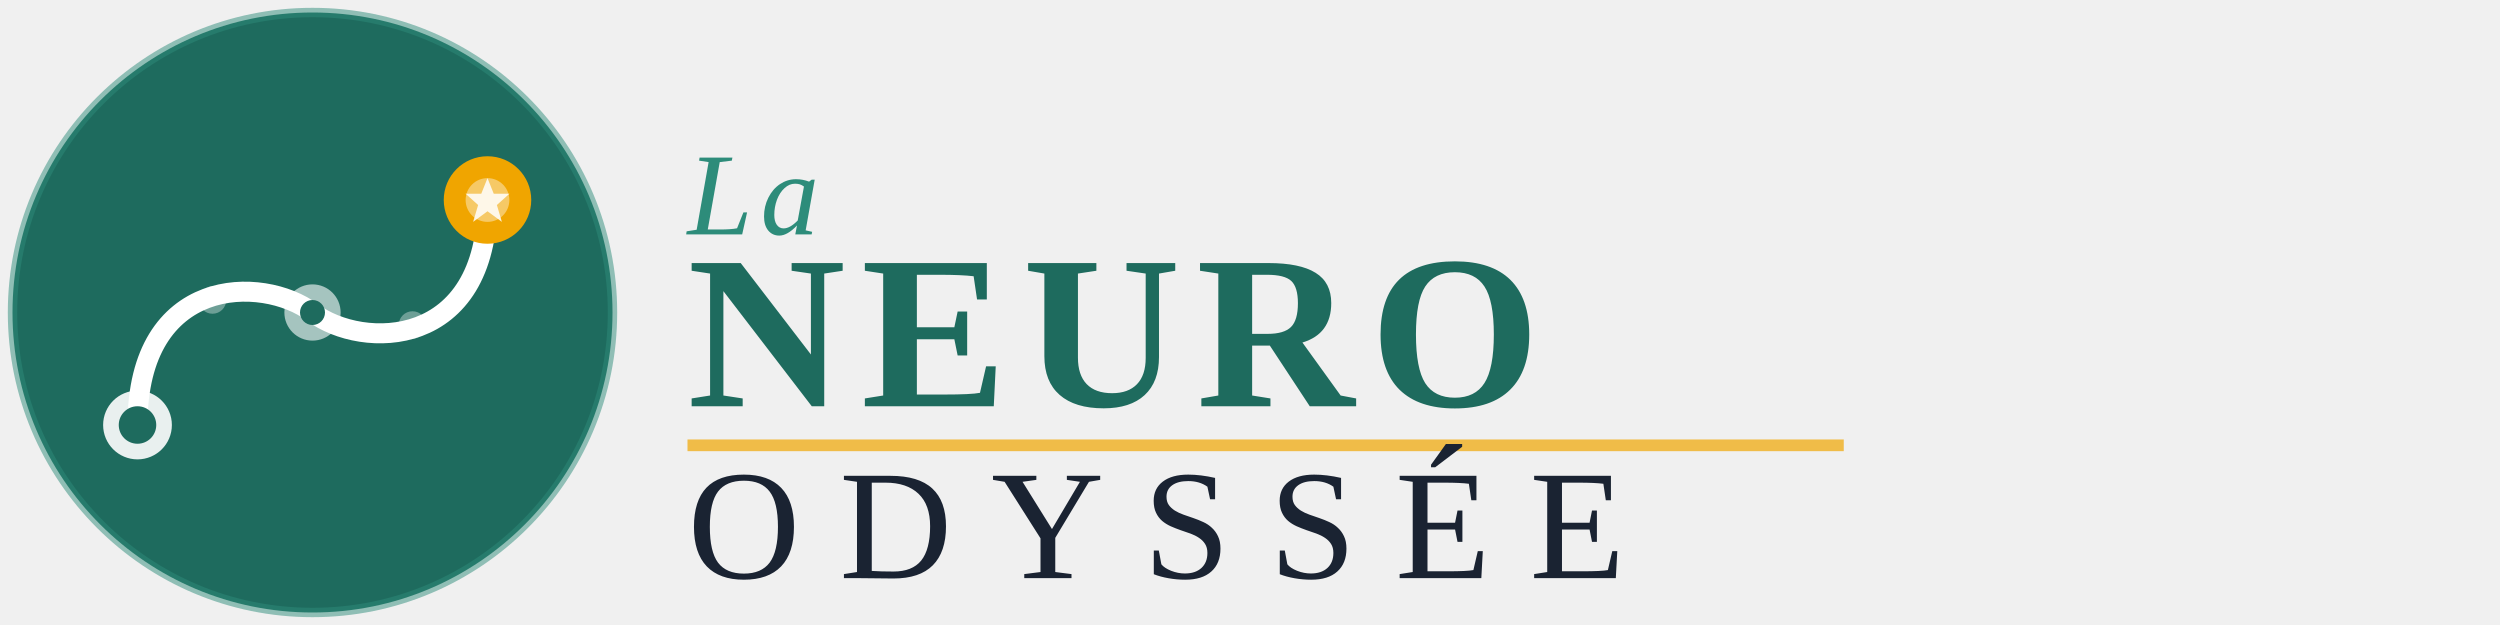
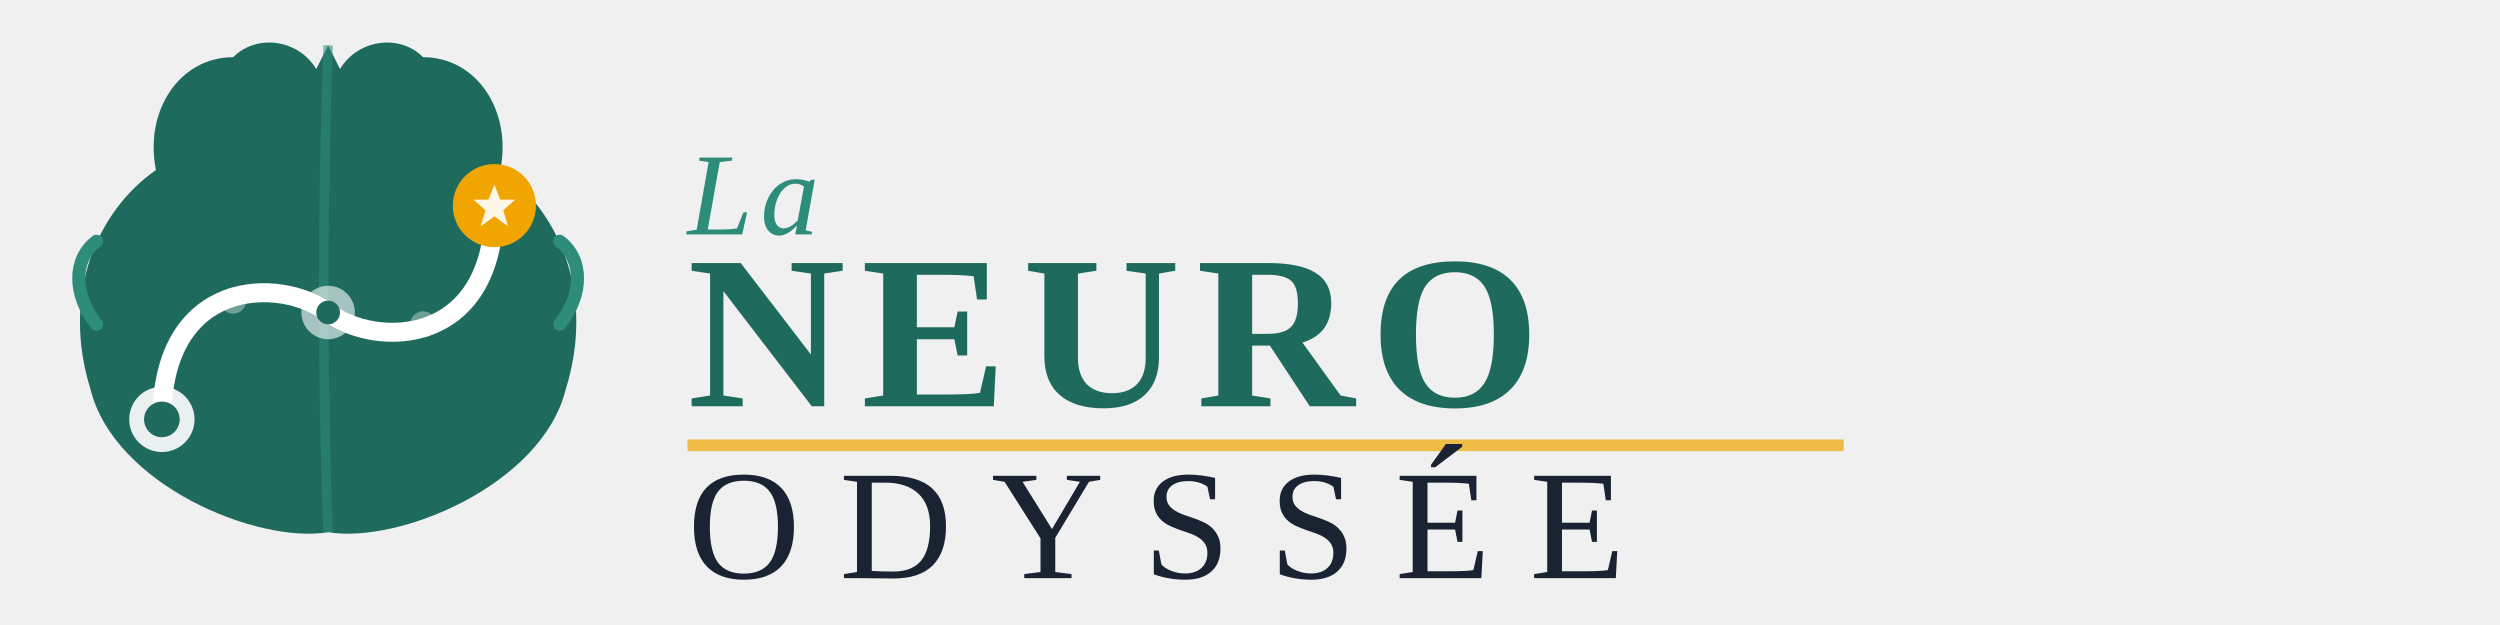
<svg xmlns="http://www.w3.org/2000/svg" viewBox="0 0 320 80" width="320" height="80">
-   <g transform="translate(0, 0) scale(0.8)">
-     <circle cx="50" cy="50" r="48" fill="#1E6B5E" />
-     <circle cx="50" cy="50" r="48" fill="none" stroke="#2D8C7A" stroke-width="1.5" opacity="0.5" />
-     <path d="M 22 68 C 22 44, 42 44, 50 50 C 58 56, 78 56, 78 32" stroke="white" stroke-width="3.2" fill="none" stroke-linecap="round" stroke-linejoin="round" />
+   <g transform="translate(4, 2) scale(0.76)">
+     <path d="M 50 87 C 38 89, 14 79, 10 63 C 5 47, 11 33, 21 26 C 19 16, 25 7, 34 7 C 38 3, 45 4, 48 9 C 49 7, 50 5, 50 5 C 50 5, 51 7, 52 9 C 55 4, 62 3, 66 7 C 75 7, 81 16, 79 26 C 89 33, 95 47, 90 63 C 86 79, 62 89, 50 87 Z" fill="#1E6B5E" />
+     <path d="M 11 52 C 7 47, 7 41, 11 38" stroke="#2D8C7A" stroke-width="2.2" fill="none" stroke-linecap="round" />
+     <path d="M 89 52 C 93 47, 93 41, 89 38" stroke="#2D8C7A" stroke-width="2.2" fill="none" stroke-linecap="round" />
+     <path d="M 50 5 C 49 32, 49 62, 50 87" stroke="#2D8C7A" stroke-width="1.6" fill="none" opacity="0.55" />
+     <path d="M 22 68 C 22 44, 42 44, 50 50 C 58 56, 78 56, 78 32" stroke="white" stroke-width="3.2" fill="none" stroke-linecap="round" />
    <circle cx="34" cy="48" r="2.2" fill="white" opacity="0.35" />
    <circle cx="66" cy="52" r="2.2" fill="white" opacity="0.35" />
    <circle cx="22" cy="68" r="5.5" fill="white" opacity="0.9" />
    <circle cx="22" cy="68" r="3" fill="#1E6B5E" />
    <circle cx="50" cy="50" r="4.5" fill="white" opacity="0.6" />
    <circle cx="50" cy="50" r="2" fill="#1E6B5E" />
    <circle cx="78" cy="32" r="7" fill="#F0A500" />
-     <circle cx="78" cy="32" r="3.5" fill="#fff" opacity="0.4" />
-     <path d="M78 28.5 L79 31 L81.5 31 L79.5 32.8 L80.3 35.5 L78 33.8 L75.7 35.5 L76.5 32.8 L74.5 31 L77 31 Z" fill="white" opacity="0.85" />
+     <path d="M78 28.5 L79 31 L81.5 31 L79.5 32.8 L80.3 35.5 L78 33.8 L75.7 35.5 L76.5 32.8 L74.5 31 L77 31 Z" fill="white" opacity="0.9" />
  </g>
  <g transform="translate(88, 0)">
-     <text x="0" y="30" font-family="Georgia, 'Times New Roman', serif" font-size="15" font-style="italic" font-weight="400" fill="#2D8C7A" letter-spacing="1">La</text>
-     <text x="0" y="52" font-family="Georgia, 'Times New Roman', serif" font-size="28" font-weight="700" fill="#1E6B5E" letter-spacing="2">NEURO</text>
+     <text x="0" y="30" font-family="Georgia,'Times New Roman',serif" font-size="15" font-style="italic" font-weight="400" fill="#2D8C7A" letter-spacing="1">La</text>
+     <text x="0" y="52" font-family="Georgia,'Times New Roman',serif" font-size="28" font-weight="700" fill="#1E6B5E" letter-spacing="2">NEURO</text>
    <line x1="0" y1="57" x2="148" y2="57" stroke="#F0A500" stroke-width="1.5" opacity="0.7" />
-     <text x="0" y="74" font-family="Georgia, 'Times New Roman', serif" font-size="20" font-weight="400" fill="#1a2332" letter-spacing="5">ODYSSÉE</text>
+     <text x="0" y="74" font-family="Georgia,'Times New Roman',serif" font-size="20" font-weight="400" fill="#1a2332" letter-spacing="5">ODYSSÉE</text>
  </g>
</svg>
